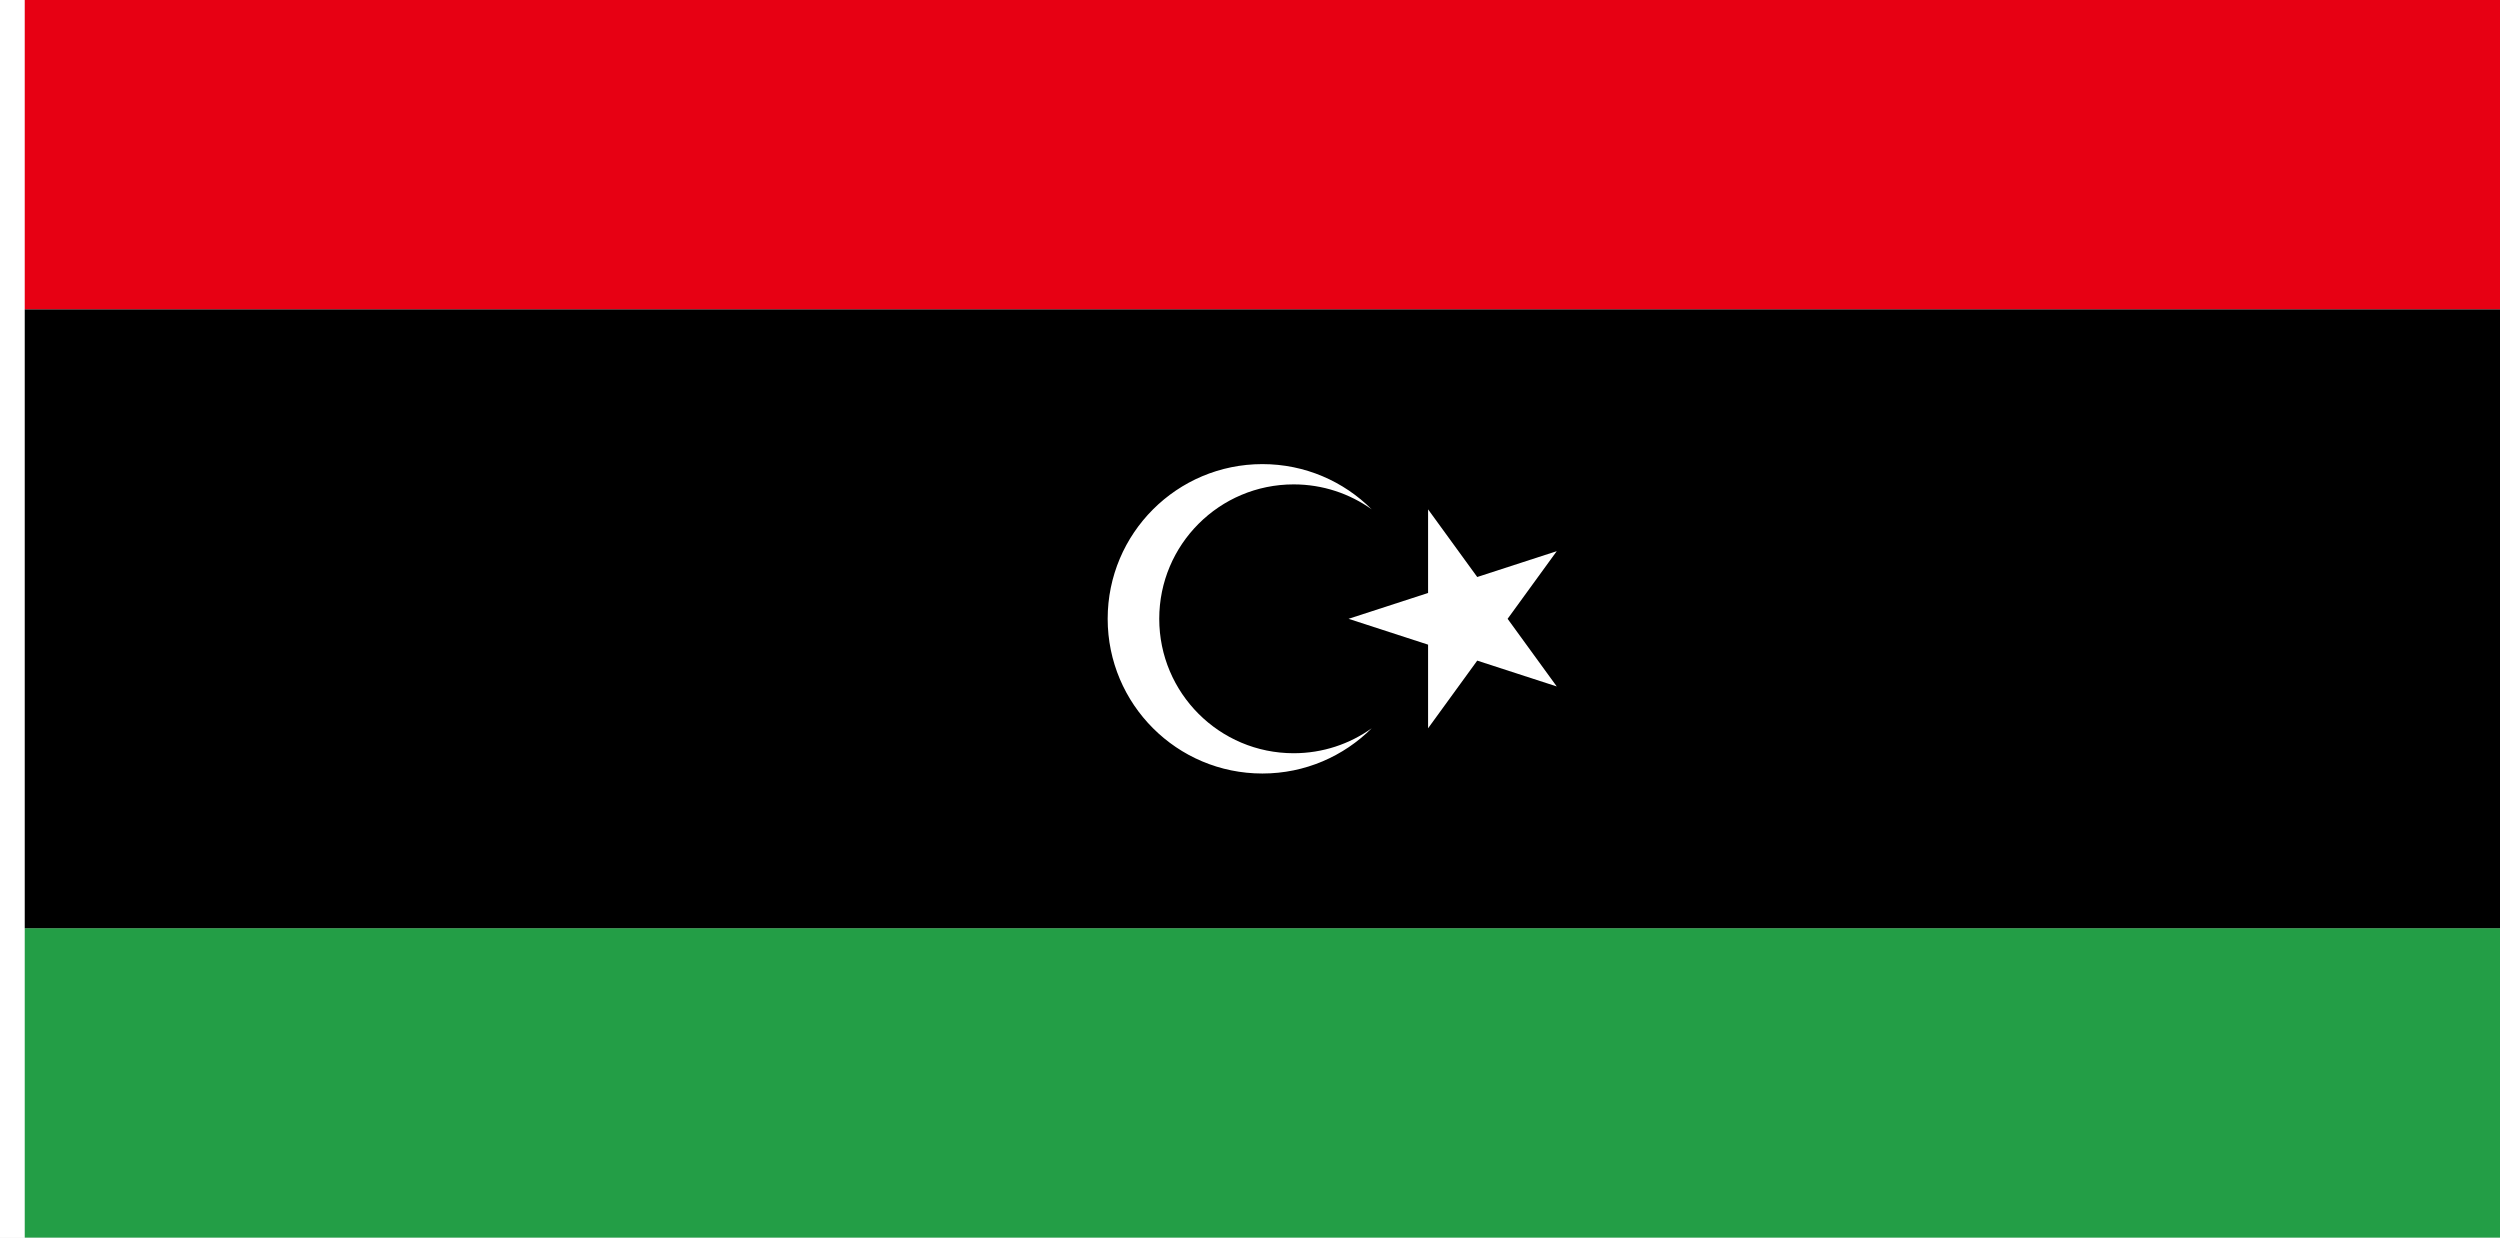
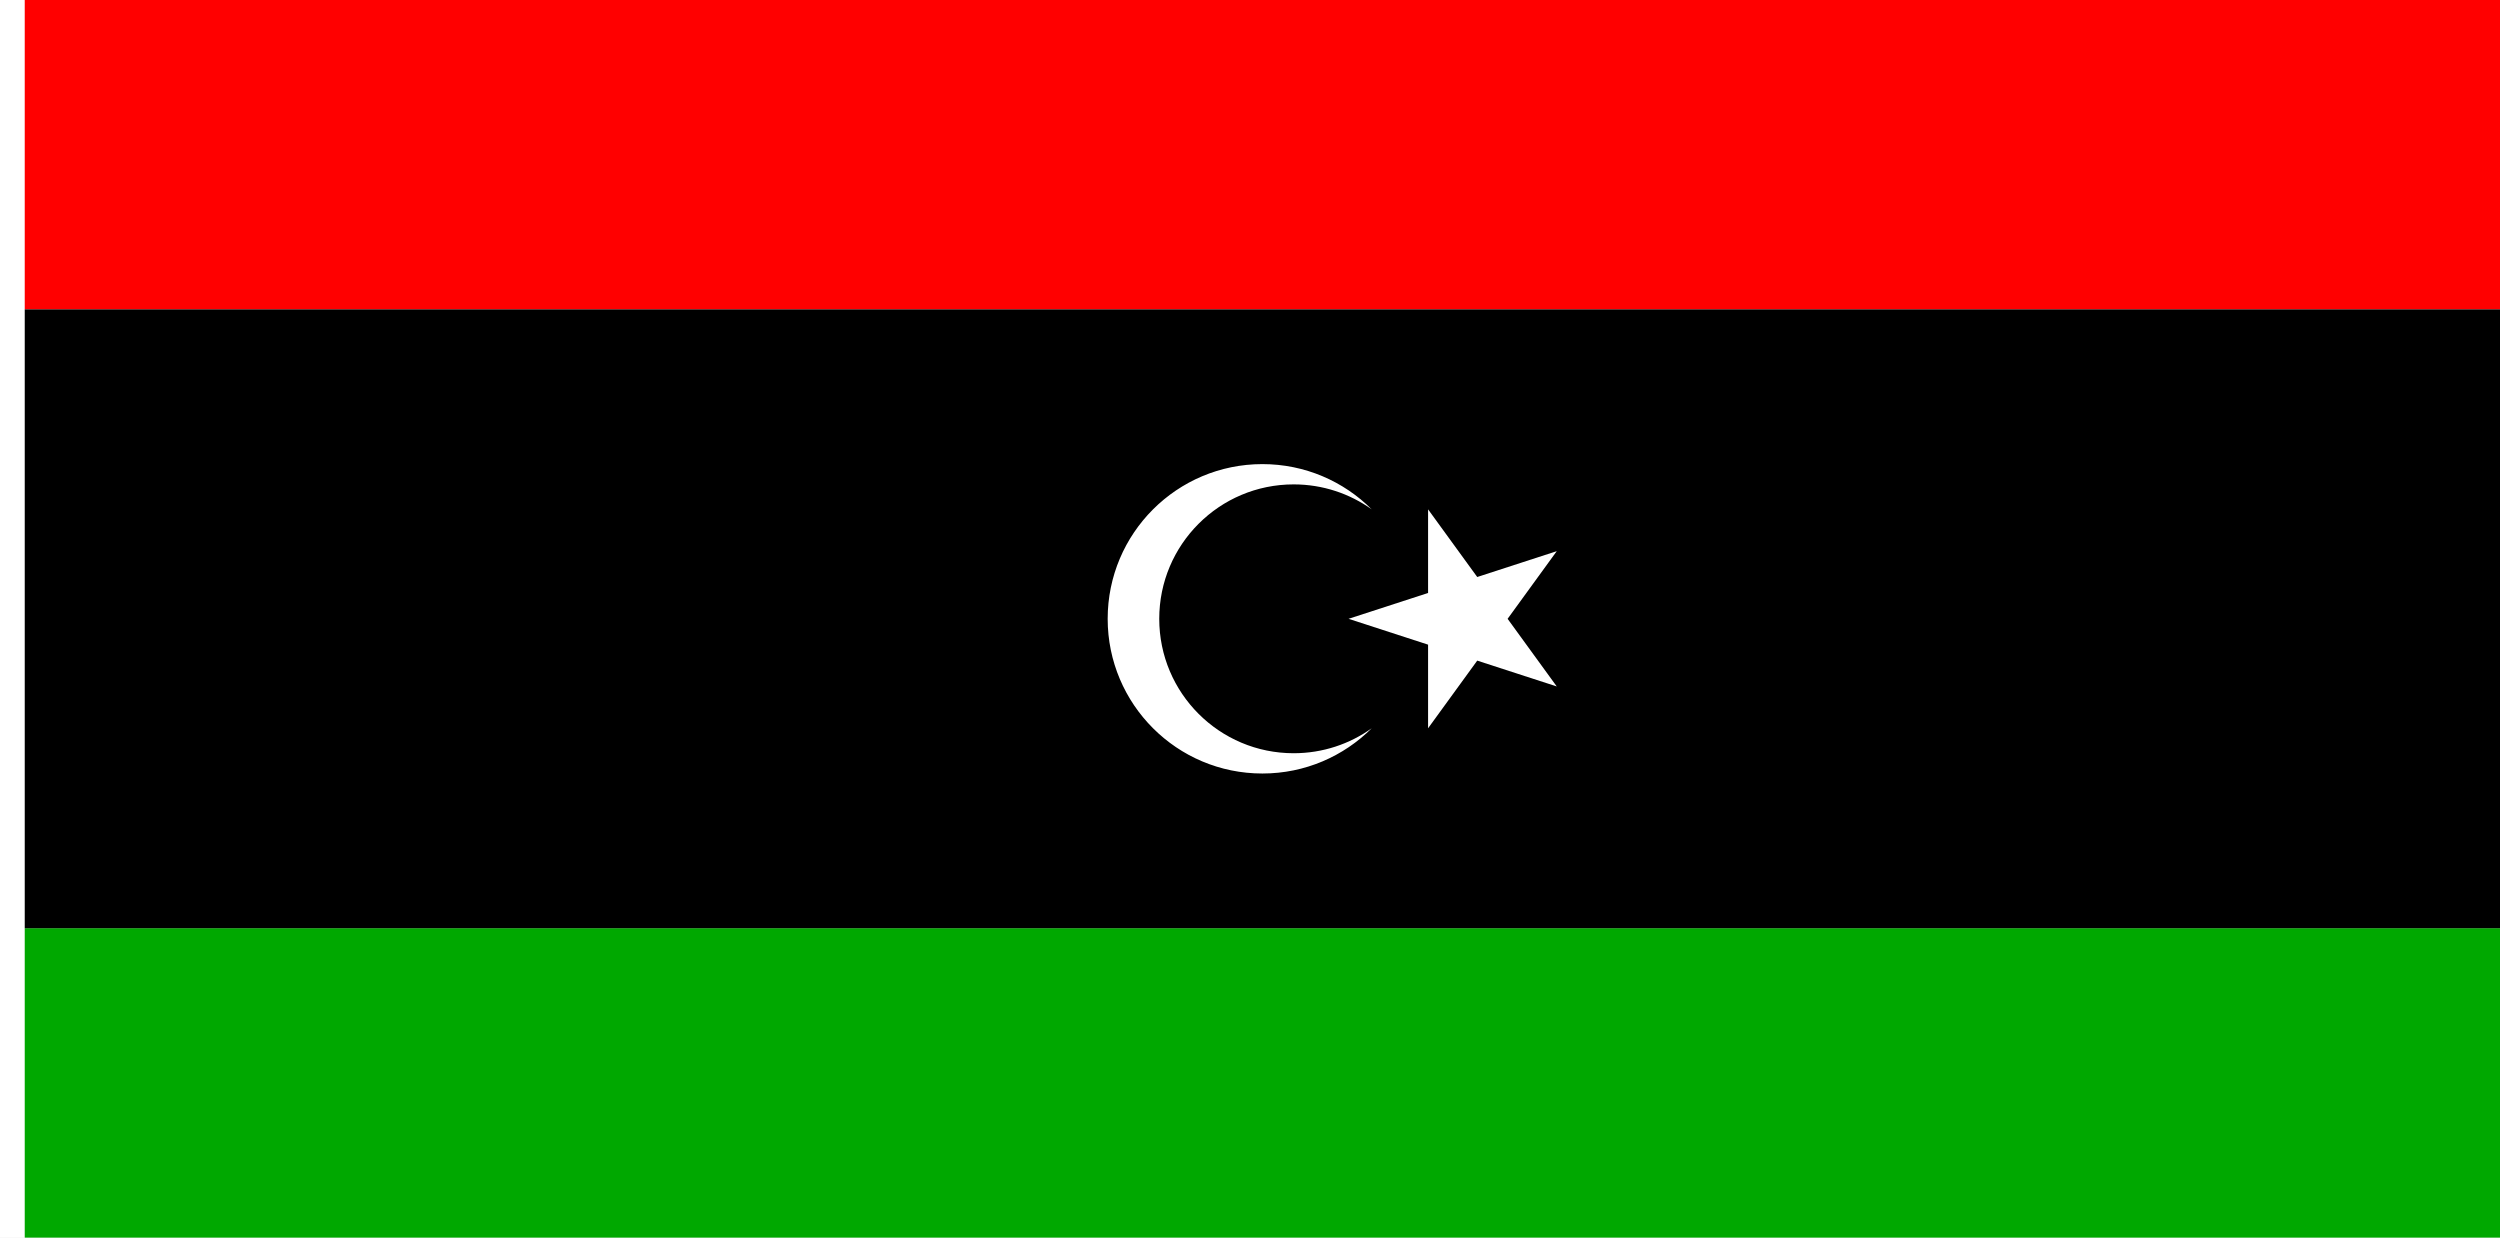
<svg xmlns="http://www.w3.org/2000/svg" width="3636" height="1800" viewBox="0 0 962.025 476.25" version="1.1" id="svg8">
  <defs id="defs2" />
  <g id="layer1" transform="translate(112.3345,-299.2679)">
    <g id="g832" style="fill:#da291c;fill-opacity:1">
      <path id="path1079" d="m -102.81,299.268 h -9.525 v 476.25 h 9.525 z" style="fill:#ffffff;fill-opacity:1;stroke:none;stroke-width:0.512px;stroke-linecap:butt;stroke-linejoin:miter;stroke-opacity:1" />
-       <path style="fill:#e70013;fill-opacity:1;stroke:none;stroke-width:1.279px;stroke-linecap:butt;stroke-linejoin:miter;stroke-opacity:1" d="m 849.69,299.268 h -952.5 v 119.062 h 952.5 z" id="path880" />
-       <path id="path817" d="m 849.69,656.455 h -952.5 v 119.062 h 952.5 z" style="fill:#239e46;fill-opacity:1;stroke:none;stroke-width:1.279px;stroke-linecap:butt;stroke-linejoin:miter;stroke-opacity:1" />
+       <path style="fill:#ff0000;fill-opacity:1;stroke:none;stroke-width:1.279px;stroke-linecap:butt;stroke-linejoin:miter;stroke-opacity:1" d="m 849.69,299.268 h -952.5 v 119.062 h 952.5 z" id="path880" />
+       <path id="path817" d="m 849.69,656.455 h -952.5 v 119.062 h 952.5 z" style="fill:#00a800;fill-opacity:1;stroke:none;stroke-width:1.279px;stroke-linecap:butt;stroke-linejoin:miter;stroke-opacity:1" />
      <path style="fill:#000000;fill-opacity:1;stroke:none;stroke-width:1.279px;stroke-linecap:butt;stroke-linejoin:miter;stroke-opacity:1" d="m 849.69,656.455 h -952.5 l 0,-238.125 h 952.5 z" id="path819" />
      <path style="opacity:1;fill:#ffffff;fill-opacity:1;fill-rule:evenodd;stroke:none;stroke-width:326.341;stroke-linecap:square;stroke-linejoin:round;stroke-miterlimit:4;stroke-dasharray:none;stroke-dashoffset:0;stroke-opacity:1" d="m 1836,675 c -124.264,0 -225,100.736 -225,225 0,124.264 100.736,225 225,225 62.092,0 118.309,-25.152 159.019,-65.822 -32.004,22.865 -71.189,36.322 -113.519,36.322 -107.972,0 -195.5,-87.528 -195.5,-195.5 0,-107.972 87.528,-195.5 195.5,-195.5 42.331,0 81.516,13.457 113.519,36.322 C 1954.309,700.152 1898.092,675 1836,675 Z" transform="matrix(0.2645833,0,0,0.2645833,-112.3345,299.2679)" id="path821" />
      <path style="opacity:1;fill:#ffffff;fill-opacity:1;fill-rule:evenodd;stroke:none;stroke-width:150.497;stroke-linecap:square;stroke-linejoin:round;stroke-miterlimit:4;stroke-dasharray:none;stroke-dashoffset:0;stroke-opacity:1" d="m 437.205,547.336 -30.603,-9.943 30.603,-9.943 -2e-5,-32.178 18.914,26.032 30.603,-9.943 -18.914,26.032 18.914,26.032 -30.603,-9.943 -18.914,26.032 z" id="path832" />
    </g>
  </g>
</svg>
